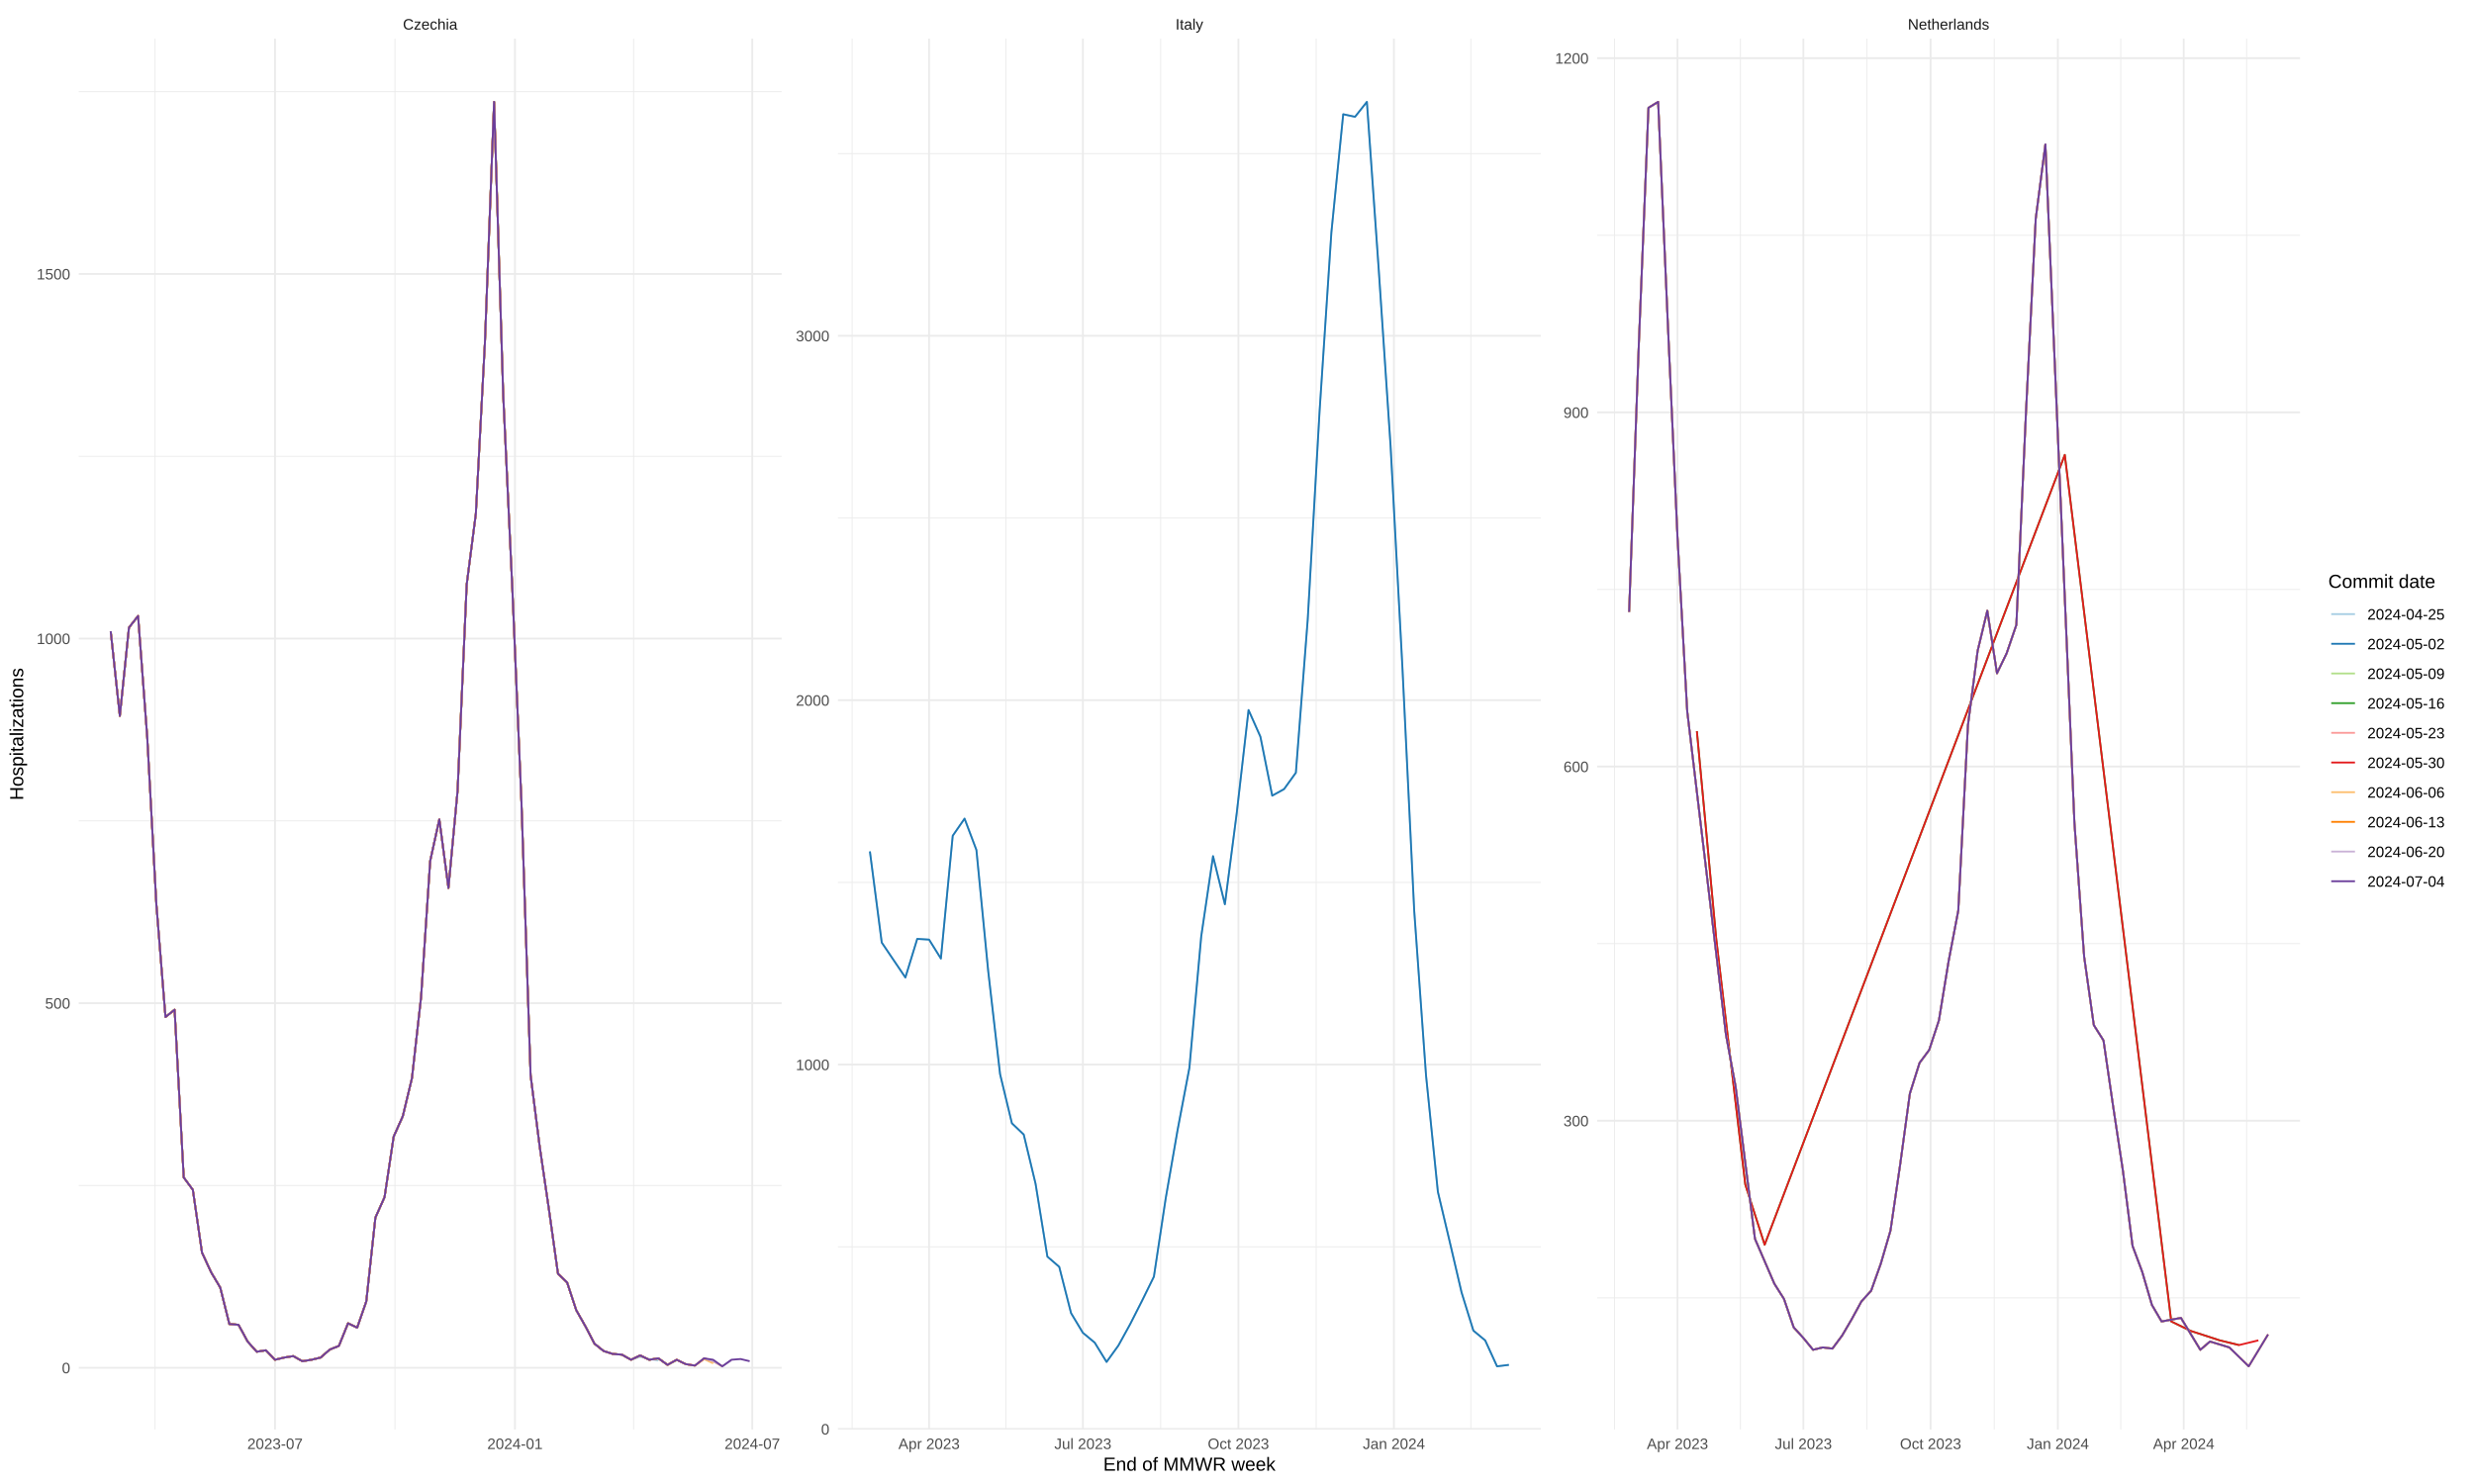
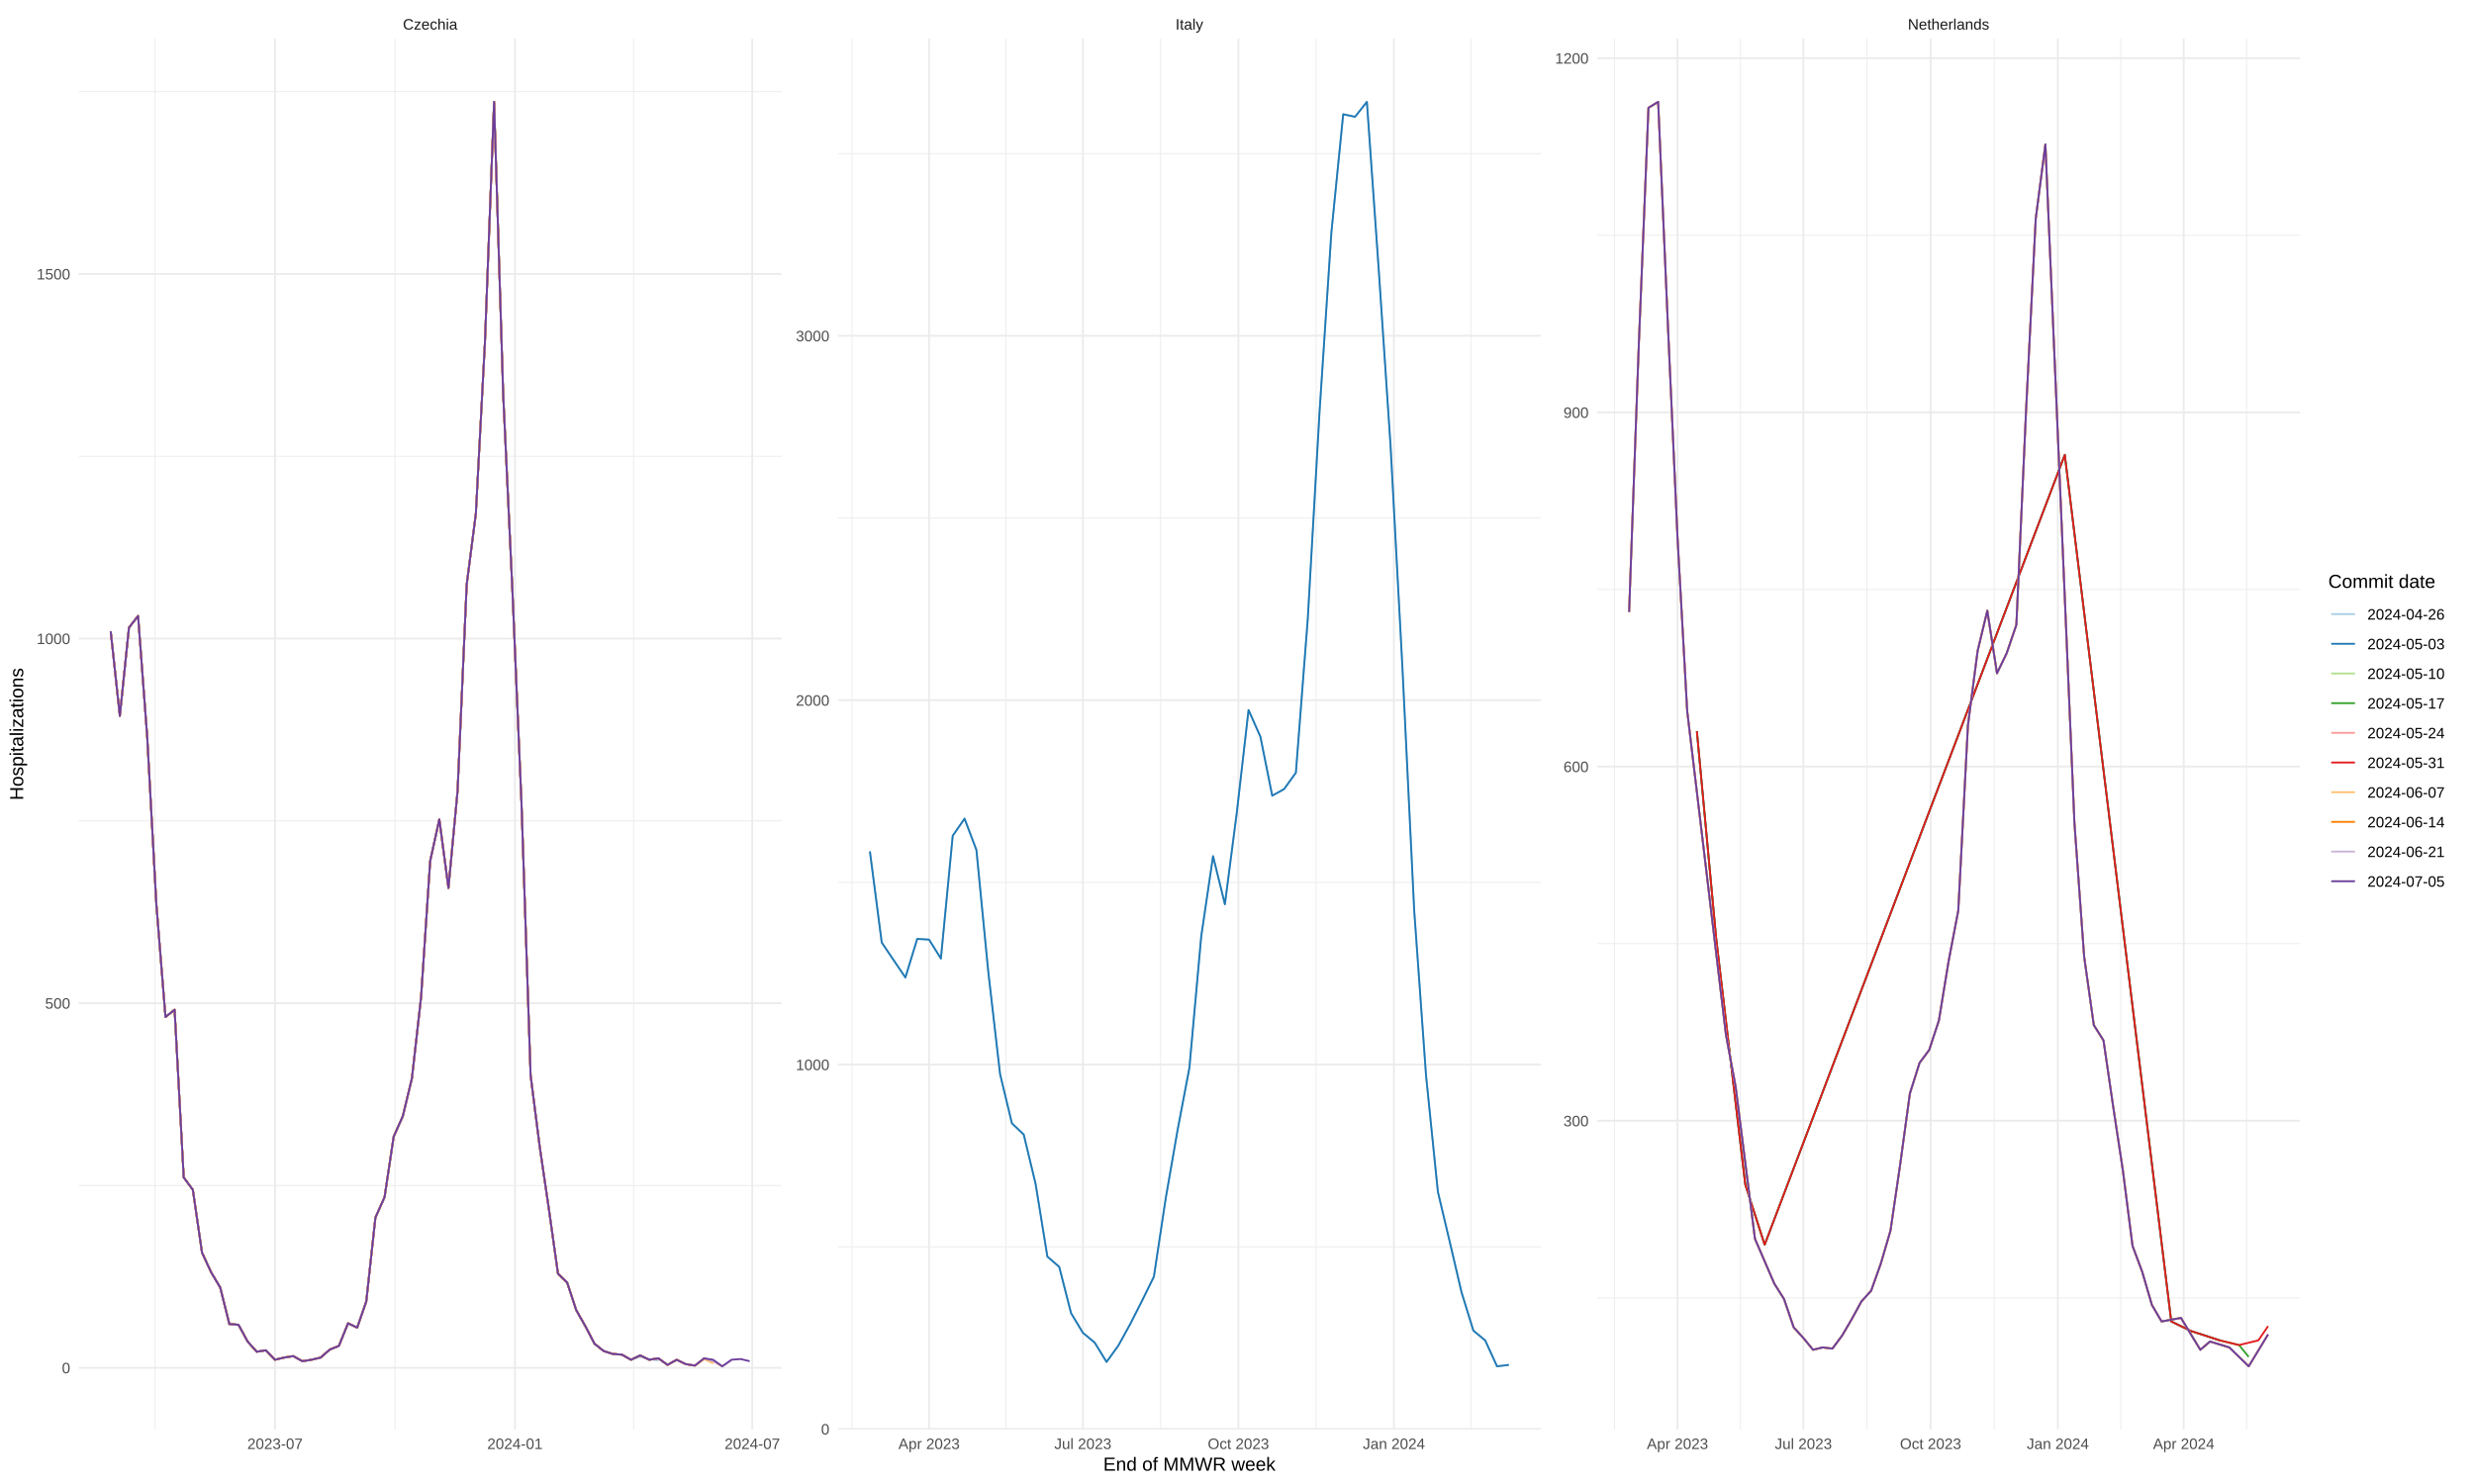
<svg xmlns="http://www.w3.org/2000/svg" class="svglite" width="1440.00pt" height="864.00pt" viewBox="0 0 1440.00 864.00">
  <defs>
    <style type="text/css">
    .svglite line, .svglite polyline, .svglite polygon, .svglite path, .svglite rect, .svglite circle {
      fill: none;
      stroke: #000000;
      stroke-linecap: round;
      stroke-linejoin: round;
      stroke-miterlimit: 10.00;
    }
    .svglite text {
      white-space: pre;
    }
  </style>
  </defs>
  <rect width="100%" height="100%" style="stroke: none; fill: none;" />
  <defs>
    <clipPath id="cpMC4wMHwxNDQwLjAwfDAuMDB8ODY0LjAw">
      <rect x="0.00" y="0.00" width="1440.00" height="864.00" />
    </clipPath>
  </defs>
  <g clip-path="url(#cpMC4wMHwxNDQwLjAwfDAuMDB8ODY0LjAw)">
</g>
  <defs>
    <clipPath id="cpNDUuODR8NDU0Ljk1fDIyLjQ5fDgzMi4yOQ==">
      <rect x="45.84" y="22.49" width="409.11" height="809.80" />
    </clipPath>
  </defs>
  <g clip-path="url(#cpNDUuODR8NDU0Ljk1fDIyLjQ5fDgzMi4yOQ==)">
    <polyline points="45.84,690.19 454.95,690.19 " style="stroke-width: 0.53; stroke: #EBEBEB; stroke-linecap: butt;" />
    <polyline points="45.84,477.92 454.95,477.92 " style="stroke-width: 0.53; stroke: #EBEBEB; stroke-linecap: butt;" />
    <polyline points="45.84,265.64 454.95,265.64 " style="stroke-width: 0.53; stroke: #EBEBEB; stroke-linecap: butt;" />
    <polyline points="45.84,53.36 454.95,53.36 " style="stroke-width: 0.53; stroke: #EBEBEB; stroke-linecap: butt;" />
    <polyline points="90.24,832.29 90.24,22.49 " style="stroke-width: 0.53; stroke: #EBEBEB; stroke-linecap: butt;" />
    <polyline points="229.90,832.29 229.90,22.49 " style="stroke-width: 0.53; stroke: #EBEBEB; stroke-linecap: butt;" />
    <polyline points="368.80,832.29 368.80,22.49 " style="stroke-width: 0.53; stroke: #EBEBEB; stroke-linecap: butt;" />
    <polyline points="45.84,796.33 454.95,796.33 " style="stroke-width: 1.07; stroke: #EBEBEB; stroke-linecap: butt;" />
    <polyline points="45.84,584.06 454.95,584.06 " style="stroke-width: 1.07; stroke: #EBEBEB; stroke-linecap: butt;" />
    <polyline points="45.84,371.78 454.95,371.78 " style="stroke-width: 1.07; stroke: #EBEBEB; stroke-linecap: butt;" />
    <polyline points="45.84,159.50 454.95,159.50 " style="stroke-width: 1.07; stroke: #EBEBEB; stroke-linecap: butt;" />
    <polyline points="160.07,832.29 160.07,22.49 " style="stroke-width: 1.07; stroke: #EBEBEB; stroke-linecap: butt;" />
    <polyline points="299.73,832.29 299.73,22.49 " style="stroke-width: 1.07; stroke: #EBEBEB; stroke-linecap: butt;" />
    <polyline points="437.87,832.29 437.87,22.49 " style="stroke-width: 1.07; stroke: #EBEBEB; stroke-linecap: butt;" />
    <polyline points="64.43,367.53 69.75,416.78 75.06,365.41 80.37,358.61 85.69,429.09 91.00,526.32 96.31,592.12 101.63,587.88 106.94,685.52 112.25,692.74 117.57,729.25 122.88,740.72 128.19,749.63 133.50,770.86 138.82,771.29 144.13,781.05 149.44,786.99 154.76,786.15 160.07,791.66 165.38,790.39 170.70,789.54 176.01,792.51 181.32,791.66 186.64,790.39 191.95,785.72 197.26,783.60 202.57,770.44 207.89,772.98 213.20,757.70 218.51,708.88 223.83,696.99 229.14,661.75 234.45,649.86 239.77,627.78 245.08,580.66 250.39,501.27 255.71,477.07 261.02,516.97 266.33,460.51 271.64,340.36 276.96,299.18 282.27,198.98 287.58,59.30 292.90,229.97 298.21,342.91 303.52,467.30 308.84,626.09 314.15,667.69 319.46,703.78 324.78,741.57 330.09,746.66 335.40,762.79 340.71,772.13 346.03,782.32 351.34,786.57 356.65,788.27 361.97,788.69 367.28,791.66 372.59,789.97 377.91,791.24 383.22,792.09 " style="stroke-width: 1.07; stroke: #A6CEE3; stroke-linecap: butt;" />
    <polyline points="64.43,367.53 69.75,416.78 75.06,365.41 80.37,358.61 85.69,429.09 91.00,526.32 96.31,592.12 101.63,587.88 106.94,685.52 112.25,692.74 117.57,729.25 122.88,740.72 128.19,749.63 133.50,770.86 138.82,771.29 144.13,781.05 149.44,786.99 154.76,786.15 160.07,791.66 165.38,790.39 170.70,789.54 176.01,792.51 181.32,791.66 186.64,790.39 191.95,785.72 197.26,783.60 202.57,770.44 207.89,772.98 213.20,757.70 218.51,708.88 223.83,696.99 229.14,661.75 234.45,649.86 239.77,627.78 245.08,580.66 250.39,501.27 255.71,477.07 261.02,516.97 266.33,460.51 271.64,340.36 276.96,299.18 282.27,198.98 287.58,59.30 292.90,229.97 298.21,342.91 303.52,467.30 308.84,626.09 314.15,667.69 319.46,703.78 324.78,741.57 330.09,746.66 335.40,762.79 340.71,772.13 346.03,782.32 351.34,786.57 356.65,788.27 361.97,788.69 367.28,791.66 372.59,789.12 377.91,791.66 383.22,790.82 388.53,794.64 " style="stroke-width: 1.07; stroke: #1F78B4; stroke-linecap: butt;" />
    <polyline points="64.43,367.53 69.75,416.78 75.06,365.41 80.37,358.61 85.69,429.09 91.00,526.32 96.31,592.12 101.63,587.88 106.94,685.52 112.25,692.74 117.57,729.25 122.88,740.72 128.19,749.63 133.50,770.86 138.82,771.29 144.13,781.05 149.44,786.99 154.76,786.15 160.07,791.66 165.38,790.39 170.70,789.54 176.01,792.51 181.32,791.66 186.64,790.39 191.95,785.72 197.26,783.60 202.57,770.44 207.89,772.98 213.20,757.70 218.51,708.88 223.83,696.99 229.14,661.75 234.45,649.86 239.77,627.78 245.08,580.66 250.39,501.27 255.71,477.07 261.02,516.97 266.33,460.51 271.64,340.36 276.96,299.18 282.27,198.98 287.58,59.30 292.90,229.97 298.21,342.91 303.52,467.30 308.84,626.09 314.15,667.69 319.46,703.78 324.78,741.57 330.09,746.66 335.40,762.79 340.71,772.13 346.03,782.32 351.34,786.57 356.65,788.27 361.97,788.69 367.28,791.66 372.59,789.12 377.91,791.66 383.22,790.82 388.53,794.64 393.85,792.09 " style="stroke-width: 1.07; stroke: #B2DF8A; stroke-linecap: butt;" />
    <polyline points="64.43,367.53 69.75,416.78 75.06,365.41 80.37,358.61 85.69,429.09 91.00,526.32 96.31,592.12 101.63,587.88 106.94,685.52 112.25,692.74 117.57,729.25 122.88,740.72 128.19,749.63 133.50,770.86 138.82,771.29 144.13,781.05 149.44,786.99 154.76,786.15 160.07,791.66 165.38,790.39 170.70,789.54 176.01,792.51 181.32,791.66 186.64,790.39 191.95,785.72 197.26,783.60 202.57,770.44 207.89,772.98 213.20,757.70 218.51,708.88 223.83,696.99 229.14,661.75 234.45,649.86 239.77,627.78 245.08,580.66 250.39,501.27 255.71,477.07 261.02,516.97 266.33,460.51 271.64,340.36 276.96,299.18 282.27,198.98 287.58,59.30 292.90,229.97 298.21,342.91 303.52,467.30 308.84,626.09 314.15,667.69 319.46,703.78 324.78,741.57 330.09,746.66 335.40,762.79 340.71,772.13 346.03,782.32 351.34,786.57 356.65,788.27 361.97,788.69 367.28,791.66 372.59,789.12 377.91,791.66 383.22,790.82 388.53,794.64 393.85,791.66 399.16,794.21 " style="stroke-width: 1.07; stroke: #33A02C; stroke-linecap: butt;" />
    <polyline points="64.43,367.53 69.75,416.78 75.06,365.41 80.37,358.61 85.69,429.09 91.00,526.32 96.31,592.12 101.63,587.88 106.94,685.52 112.25,692.74 117.57,729.25 122.88,740.72 128.19,749.63 133.50,770.86 138.82,771.29 144.13,781.05 149.44,786.99 154.76,786.15 160.07,791.66 165.38,790.39 170.70,789.54 176.01,792.51 181.32,791.66 186.64,790.39 191.95,785.72 197.26,783.60 202.57,770.44 207.89,772.98 213.20,757.70 218.51,708.88 223.83,696.99 229.14,661.75 234.45,649.86 239.77,627.78 245.08,580.66 250.39,501.27 255.71,477.07 261.02,516.97 266.33,460.51 271.64,340.36 276.96,299.18 282.27,198.98 287.58,59.30 292.90,229.97 298.21,342.91 303.52,467.30 308.84,626.09 314.15,667.69 319.46,703.78 324.78,741.57 330.09,746.66 335.40,762.79 340.71,772.13 346.03,782.32 351.34,786.57 356.65,788.27 361.97,788.69 367.28,791.66 372.59,789.12 377.91,791.66 383.22,790.82 388.53,794.64 393.85,791.66 399.16,794.21 404.47,795.06 " style="stroke-width: 1.07; stroke: #FB9A99; stroke-linecap: butt;" />
    <polyline points="64.43,367.53 69.75,416.78 75.06,365.41 80.37,358.61 85.69,429.09 91.00,526.32 96.31,592.12 101.63,587.88 106.94,685.52 112.25,692.74 117.57,729.25 122.88,740.72 128.19,749.63 133.50,770.86 138.82,771.29 144.13,781.05 149.44,786.99 154.76,786.15 160.07,791.66 165.38,790.39 170.70,789.54 176.01,792.51 181.32,791.66 186.64,790.39 191.95,785.72 197.26,783.60 202.57,770.44 207.89,772.98 213.20,757.70 218.51,708.88 223.83,696.99 229.14,661.75 234.45,649.86 239.77,627.78 245.08,580.66 250.39,501.27 255.71,477.07 261.02,516.97 266.33,460.51 271.64,340.36 276.96,299.18 282.27,198.98 287.58,59.30 292.90,229.97 298.21,342.91 303.52,467.30 308.84,626.09 314.15,667.69 319.46,703.78 324.78,741.57 330.09,746.66 335.40,762.79 340.71,772.13 346.03,782.32 351.34,786.57 356.65,788.27 361.97,788.69 367.28,791.66 372.59,789.12 377.91,791.66 383.22,790.82 388.53,794.64 393.85,791.66 399.16,794.21 404.47,795.06 409.78,791.24 " style="stroke-width: 1.07; stroke: #E31A1C; stroke-linecap: butt;" />
    <polyline points="64.43,367.53 69.75,416.78 75.06,365.41 80.37,358.61 85.69,429.09 91.00,526.32 96.31,592.12 101.63,587.88 106.94,685.52 112.25,692.74 117.57,729.25 122.88,740.72 128.19,749.63 133.50,770.86 138.82,771.29 144.13,781.05 149.44,786.99 154.76,786.15 160.07,791.66 165.38,790.39 170.70,789.54 176.01,792.51 181.32,791.66 186.64,790.39 191.95,785.72 197.26,783.60 202.57,770.44 207.89,772.98 213.20,757.70 218.51,708.88 223.83,696.99 229.14,661.75 234.45,649.86 239.77,627.78 245.08,580.66 250.39,501.27 255.71,477.07 261.02,516.97 266.33,460.51 271.64,340.36 276.96,299.18 282.27,198.98 287.58,59.30 292.90,229.97 298.21,342.91 303.52,467.30 308.84,626.09 314.15,667.69 319.46,703.78 324.78,741.57 330.09,746.66 335.40,762.79 340.71,772.13 346.03,782.32 351.34,786.57 356.65,788.27 361.97,788.69 367.28,791.66 372.59,789.12 377.91,791.66 383.22,790.82 388.53,794.64 393.85,791.66 399.16,794.21 404.47,795.06 409.78,791.24 415.10,793.79 " style="stroke-width: 1.07; stroke: #FDBF6F; stroke-linecap: butt;" />
    <polyline points="64.43,367.53 69.75,416.78 75.06,365.41 80.37,358.61 85.69,429.09 91.00,526.32 96.31,592.12 101.63,587.88 106.94,685.52 112.25,692.74 117.57,729.25 122.88,740.72 128.19,749.63 133.50,770.86 138.82,771.29 144.13,781.05 149.44,786.99 154.76,786.15 160.07,791.66 165.38,790.39 170.70,789.54 176.01,792.51 181.32,791.66 186.64,790.39 191.95,785.72 197.26,783.60 202.57,770.44 207.89,772.98 213.20,757.70 218.51,708.88 223.83,696.99 229.14,661.75 234.45,649.86 239.77,627.78 245.08,580.66 250.39,501.27 255.71,477.07 261.02,516.97 266.33,460.51 271.64,340.36 276.96,299.18 282.27,198.98 287.58,59.30 292.90,229.97 298.21,342.91 303.52,467.30 308.84,626.09 314.15,667.69 319.46,703.78 324.78,741.57 330.09,746.66 335.40,762.79 340.71,772.13 346.03,782.32 351.34,786.57 356.65,788.27 361.97,788.69 367.28,791.66 372.59,789.12 377.91,791.66 383.22,790.82 388.53,794.64 393.85,791.66 399.16,794.21 404.47,795.06 409.78,790.82 415.10,792.51 420.41,795.49 " style="stroke-width: 1.07; stroke: #FF7F00; stroke-linecap: butt;" />
    <polyline points="64.43,367.53 69.75,416.78 75.06,365.41 80.37,358.61 85.69,429.09 91.00,526.32 96.31,592.12 101.63,587.88 106.94,685.52 112.25,692.74 117.57,729.25 122.88,740.72 128.19,749.63 133.50,770.86 138.82,771.29 144.13,781.05 149.44,786.99 154.76,786.15 160.07,791.66 165.38,790.39 170.70,789.54 176.01,792.51 181.32,791.66 186.64,790.39 191.95,785.72 197.26,783.60 202.57,770.44 207.89,772.98 213.20,757.70 218.51,708.88 223.83,696.99 229.14,661.75 234.45,649.86 239.77,627.78 245.08,580.66 250.39,501.27 255.71,477.07 261.02,516.97 266.33,460.51 271.64,340.36 276.96,299.18 282.27,198.98 287.58,59.30 292.90,229.97 298.21,342.91 303.52,467.30 308.84,626.09 314.15,667.69 319.46,703.78 324.78,741.57 330.09,746.66 335.40,762.79 340.71,772.13 346.03,782.32 351.34,786.57 356.65,788.27 361.97,788.69 367.28,791.66 372.59,789.12 377.91,791.66 383.22,790.82 388.53,794.64 393.85,791.66 399.16,794.21 404.47,795.06 409.78,790.82 415.10,792.51 420.41,795.49 425.72,792.09 " style="stroke-width: 1.07; stroke: #CAB2D6; stroke-linecap: butt;" />
    <polyline points="64.43,367.53 69.75,416.78 75.06,365.41 80.37,358.61 85.69,429.09 91.00,526.32 96.31,592.12 101.63,587.88 106.94,685.52 112.25,692.74 117.57,729.25 122.88,740.72 128.19,749.63 133.50,770.86 138.82,771.29 144.13,781.05 149.44,786.99 154.76,786.15 160.07,791.66 165.38,790.39 170.70,789.54 176.01,792.51 181.32,791.66 186.64,790.39 191.95,785.72 197.26,783.60 202.57,770.44 207.89,772.98 213.20,757.70 218.51,708.88 223.83,696.99 229.14,661.75 234.45,649.86 239.77,627.78 245.08,580.66 250.39,501.27 255.71,477.07 261.02,516.97 266.33,460.51 271.64,340.36 276.96,299.18 282.27,198.98 287.58,59.30 292.90,229.97 298.21,342.91 303.52,467.30 308.84,626.09 314.15,667.69 319.46,703.78 324.78,741.57 330.09,746.66 335.40,762.79 340.71,772.13 346.03,782.32 351.34,786.57 356.65,788.27 361.97,788.69 367.28,791.66 372.59,789.12 377.91,791.66 383.22,790.82 388.53,794.64 393.85,791.66 399.16,794.21 404.47,795.06 409.78,790.82 415.10,791.66 420.41,795.49 425.72,791.66 431.04,791.24 436.35,792.51 " style="stroke-width: 1.07; stroke: #6A3D9A; stroke-linecap: butt;" />
  </g>
  <g clip-path="url(#cpMC4wMHwxNDQwLjAwfDAuMDB8ODY0LjAw)">
</g>
  <defs>
    <clipPath id="cpNDg3LjczfDg5Ni44NHwyMi40OXw4MzIuMjk=">
      <rect x="487.73" y="22.49" width="409.11" height="809.80" />
    </clipPath>
  </defs>
  <g clip-path="url(#cpNDg3LjczfDg5Ni44NHwyMi40OXw4MzIuMjk=)">
    <polyline points="487.73,725.90 896.84,725.90 " style="stroke-width: 0.53; stroke: #EBEBEB; stroke-linecap: butt;" />
    <polyline points="487.73,513.74 896.84,513.74 " style="stroke-width: 0.53; stroke: #EBEBEB; stroke-linecap: butt;" />
    <polyline points="487.73,301.58 896.84,301.58 " style="stroke-width: 0.53; stroke: #EBEBEB; stroke-linecap: butt;" />
    <polyline points="487.73,89.43 896.84,89.43 " style="stroke-width: 0.53; stroke: #EBEBEB; stroke-linecap: butt;" />
    <polyline points="496.00,832.29 496.00,22.49 " style="stroke-width: 0.53; stroke: #EBEBEB; stroke-linecap: butt;" />
    <polyline points="585.53,832.29 585.53,22.49 " style="stroke-width: 0.53; stroke: #EBEBEB; stroke-linecap: butt;" />
    <polyline points="675.56,832.29 675.56,22.49 " style="stroke-width: 0.53; stroke: #EBEBEB; stroke-linecap: butt;" />
    <polyline points="766.08,832.29 766.08,22.49 " style="stroke-width: 0.53; stroke: #EBEBEB; stroke-linecap: butt;" />
    <polyline points="856.11,832.29 856.11,22.49 " style="stroke-width: 0.53; stroke: #EBEBEB; stroke-linecap: butt;" />
    <polyline points="487.73,831.98 896.84,831.98 " style="stroke-width: 1.07; stroke: #EBEBEB; stroke-linecap: butt;" />
    <polyline points="487.73,619.82 896.84,619.82 " style="stroke-width: 1.07; stroke: #EBEBEB; stroke-linecap: butt;" />
    <polyline points="487.73,407.66 896.84,407.66 " style="stroke-width: 1.07; stroke: #EBEBEB; stroke-linecap: butt;" />
    <polyline points="487.73,195.50 896.84,195.50 " style="stroke-width: 1.07; stroke: #EBEBEB; stroke-linecap: butt;" />
    <polyline points="540.77,832.29 540.77,22.49 " style="stroke-width: 1.07; stroke: #EBEBEB; stroke-linecap: butt;" />
    <polyline points="630.30,832.29 630.30,22.49 " style="stroke-width: 1.07; stroke: #EBEBEB; stroke-linecap: butt;" />
    <polyline points="720.82,832.29 720.82,22.49 " style="stroke-width: 1.07; stroke: #EBEBEB; stroke-linecap: butt;" />
    <polyline points="811.34,832.29 811.34,22.49 " style="stroke-width: 1.07; stroke: #EBEBEB; stroke-linecap: butt;" />
    <polyline points="506.33,495.71 513.22,548.75 520.10,558.93 526.99,569.11 533.88,546.63 540.77,547.05 547.65,558.08 554.54,486.58 561.43,476.61 568.32,494.86 575.20,565.51 582.09,625.34 588.98,653.98 595.87,660.55 602.75,689.19 609.64,731.63 616.53,737.57 623.41,764.51 630.30,775.97 637.19,781.70 644.08,792.94 650.96,783.39 657.85,770.88 664.74,757.30 671.63,743.29 678.51,697.68 685.40,658.01 692.29,621.73 699.18,545.14 706.06,498.47 712.95,526.47 719.84,473.43 726.72,413.39 733.61,428.88 740.50,463.25 747.39,459.43 754.27,449.88 761.16,360.78 768.05,239.63 774.94,135.25 781.82,66.51 788.71,68.00 795.60,59.30 802.49,156.89 809.37,259.36 816.26,388.14 823.15,530.29 830.03,626.18 836.92,693.86 843.81,722.93 850.70,752.42 857.58,774.69 864.47,780.42 871.36,795.49 878.25,794.64 " style="stroke-width: 1.07; stroke: #A6CEE3; stroke-linecap: butt;" />
    <polyline points="506.33,495.71 513.22,548.75 520.10,558.93 526.99,569.11 533.88,546.63 540.77,547.05 547.65,558.08 554.54,486.58 561.43,476.61 568.32,494.86 575.20,565.51 582.09,625.34 588.98,653.98 595.87,660.55 602.75,689.19 609.64,731.63 616.53,737.57 623.41,764.51 630.30,775.97 637.19,781.70 644.08,792.94 650.96,783.39 657.85,770.88 664.74,757.30 671.63,743.29 678.51,697.68 685.40,658.01 692.29,621.73 699.18,545.14 706.06,498.47 712.95,526.47 719.84,473.43 726.72,413.39 733.61,428.88 740.50,463.25 747.39,459.43 754.27,449.88 761.16,360.78 768.05,239.63 774.94,135.25 781.82,66.51 788.71,68.00 795.60,59.30 802.49,156.89 809.37,259.36 816.26,388.14 823.15,530.29 830.03,626.18 836.92,693.86 843.81,722.93 850.70,752.42 857.58,774.69 864.47,780.42 871.36,795.49 878.25,794.64 " style="stroke-width: 1.07; stroke: #1F78B4; stroke-linecap: butt;" />
  </g>
  <g clip-path="url(#cpMC4wMHwxNDQwLjAwfDAuMDB8ODY0LjAw)">
</g>
  <defs>
    <clipPath id="cpOTI5LjYzfDEzMzguNzR8MjIuNDl8ODMyLjI5">
      <rect x="929.63" y="22.49" width="409.11" height="809.80" />
    </clipPath>
  </defs>
  <g clip-path="url(#cpOTI5LjYzfDEzMzguNzR8MjIuNDl8ODMyLjI5)">
    <polyline points="929.63,755.62 1338.74,755.62 " style="stroke-width: 0.53; stroke: #EBEBEB; stroke-linecap: butt;" />
    <polyline points="929.63,549.40 1338.74,549.40 " style="stroke-width: 0.53; stroke: #EBEBEB; stroke-linecap: butt;" />
    <polyline points="929.63,343.19 1338.74,343.19 " style="stroke-width: 0.53; stroke: #EBEBEB; stroke-linecap: butt;" />
    <polyline points="929.63,136.97 1338.74,136.97 " style="stroke-width: 0.53; stroke: #EBEBEB; stroke-linecap: butt;" />
    <polyline points="939.77,832.29 939.77,22.49 " style="stroke-width: 0.53; stroke: #EBEBEB; stroke-linecap: butt;" />
    <polyline points="1013.03,832.29 1013.03,22.49 " style="stroke-width: 0.53; stroke: #EBEBEB; stroke-linecap: butt;" />
    <polyline points="1086.69,832.29 1086.69,22.49 " style="stroke-width: 0.53; stroke: #EBEBEB; stroke-linecap: butt;" />
    <polyline points="1160.75,832.29 1160.75,22.49 " style="stroke-width: 0.53; stroke: #EBEBEB; stroke-linecap: butt;" />
    <polyline points="1234.41,832.29 1234.41,22.49 " style="stroke-width: 0.53; stroke: #EBEBEB; stroke-linecap: butt;" />
    <polyline points="1307.66,832.29 1307.66,22.49 " style="stroke-width: 0.53; stroke: #EBEBEB; stroke-linecap: butt;" />
    <polyline points="929.63,652.51 1338.74,652.51 " style="stroke-width: 1.07; stroke: #EBEBEB; stroke-linecap: butt;" />
    <polyline points="929.63,446.30 1338.74,446.30 " style="stroke-width: 1.07; stroke: #EBEBEB; stroke-linecap: butt;" />
    <polyline points="929.63,240.08 1338.74,240.08 " style="stroke-width: 1.07; stroke: #EBEBEB; stroke-linecap: butt;" />
    <polyline points="929.63,33.87 1338.74,33.87 " style="stroke-width: 1.07; stroke: #EBEBEB; stroke-linecap: butt;" />
    <polyline points="976.40,832.29 976.40,22.49 " style="stroke-width: 1.07; stroke: #EBEBEB; stroke-linecap: butt;" />
    <polyline points="1049.66,832.29 1049.66,22.49 " style="stroke-width: 1.07; stroke: #EBEBEB; stroke-linecap: butt;" />
    <polyline points="1123.72,832.29 1123.72,22.49 " style="stroke-width: 1.07; stroke: #EBEBEB; stroke-linecap: butt;" />
    <polyline points="1197.78,832.29 1197.78,22.49 " style="stroke-width: 1.07; stroke: #EBEBEB; stroke-linecap: butt;" />
    <polyline points="1271.04,832.29 1271.04,22.49 " style="stroke-width: 1.07; stroke: #EBEBEB; stroke-linecap: butt;" />
    <polyline points="948.23,356.25 953.86,200.90 959.50,62.74 965.13,59.30 970.77,188.53 976.40,312.94 982.04,413.99 993.31,508.16 1004.58,602.33 1010.21,632.58 1021.48,721.25 1032.75,747.37 1038.39,756.30 1044.02,772.80 1049.66,778.99 1055.29,785.86 1060.93,784.49 1066.56,785.17 1072.20,777.61 1077.83,767.99 1083.47,757.68 1089.10,751.49 1094.74,735.68 1100.37,716.44 1106.01,677.94 1111.64,636.70 1117.28,618.83 1122.91,611.27 1128.55,594.08 1134.18,559.71 1139.82,530.16 1145.45,422.24 1151.09,378.93 1156.72,355.56 1162.36,391.99 1167.99,380.31 1173.63,363.81 1179.26,239.39 1184.90,127.35 1190.53,84.05 1207.44,479.29 1213.08,556.96 1218.71,596.83 1224.35,605.77 1229.98,644.26 1235.62,681.38 1241.25,725.37 1246.89,740.50 1252.52,759.74 1258.16,769.37 1269.43,767.30 1280.70,785.86 1286.33,781.05 " style="stroke-width: 1.07; stroke: #A6CEE3; stroke-linecap: butt;" />
-     <polyline points="948.23,356.25 953.86,200.90 959.50,62.74 965.13,59.30 970.77,188.53 976.40,312.94 982.04,413.99 993.31,508.16 1004.58,602.33 1010.21,632.58 1021.48,721.25 1032.75,747.37 1038.39,756.30 1044.02,772.80 1049.66,778.99 1055.29,785.86 1060.93,784.49 1066.56,785.17 1072.20,777.61 1077.83,767.99 1083.47,757.68 1089.10,751.49 1094.74,735.68 1100.37,716.44 1106.01,677.94 1111.64,636.70 1117.28,618.83 1122.91,611.27 1128.55,594.08 1134.18,559.71 1139.82,530.16 1145.45,422.24 1151.09,378.93 1156.72,355.56 1162.36,391.99 1167.99,380.31 1173.63,363.81 1179.26,239.39 1184.90,127.35 1190.53,84.05 1207.44,479.29 1213.08,556.96 1218.71,596.83 1224.35,605.77 1229.98,644.26 1235.62,681.38 1241.25,725.37 1246.89,740.50 1252.52,759.74 1258.16,769.37 1269.43,767.30 1280.70,785.86 1286.33,781.05 " style="stroke-width: 1.07; stroke: #1F78B4; stroke-linecap: butt;" />
+     <polyline points="987.67,425.67 998.94,546.65 1015.85,689.63 1027.12,724.69 1201.81,264.83 1263.79,769.37 1275.06,774.86 1291.97,780.36 " style="stroke-width: 1.07; stroke: #1F78B4; stroke-linecap: butt;" />
    <polyline points="948.23,356.25 953.86,200.90 959.50,62.74 965.13,59.30 970.77,188.53 976.40,312.94 982.04,413.99 993.31,508.16 1004.58,602.33 1010.21,632.58 1021.48,721.25 1032.75,747.37 1038.39,756.30 1044.02,772.80 1049.66,778.99 1055.29,785.86 1060.93,784.49 1066.56,785.17 1072.20,777.61 1077.83,767.99 1083.47,757.68 1089.10,751.49 1094.74,735.68 1100.37,716.44 1106.01,677.94 1111.64,636.70 1117.28,618.83 1122.91,611.27 1128.55,594.08 1134.18,559.71 1139.82,530.16 1145.45,422.24 1151.09,378.93 1156.72,355.56 1162.36,391.99 1167.99,380.31 1173.63,363.81 1179.26,239.39 1184.90,127.35 1190.53,84.05 1207.44,479.29 1213.08,556.96 1218.71,596.83 1224.35,605.77 1229.98,644.26 1235.62,681.38 1241.25,725.37 1246.89,740.50 1252.52,759.74 1258.16,769.37 1269.43,767.30 1280.70,785.86 1286.33,781.05 1297.60,784.49 " style="stroke-width: 1.07; stroke: #B2DF8A; stroke-linecap: butt;" />
-     <polyline points="987.67,425.67 998.94,546.65 1015.85,689.63 1027.12,724.69 1201.81,264.83 1263.79,769.37 1275.06,774.86 1291.97,780.36 1303.24,783.11 " style="stroke-width: 1.07; stroke: #33A02C; stroke-linecap: butt;" />
+     <polyline points="987.67,425.67 998.94,546.65 1015.85,689.63 1027.12,724.69 1201.81,264.83 1263.79,769.37 1275.06,774.86 1291.97,780.36 1303.24,783.11 1308.87,789.99 " style="stroke-width: 1.07; stroke: #33A02C; stroke-linecap: butt;" />
    <polyline points="948.23,356.25 953.86,200.90 959.50,62.74 965.13,59.30 970.77,188.53 976.40,312.94 982.04,413.99 993.31,508.16 1004.58,602.33 1010.21,632.58 1021.48,721.25 1032.75,747.37 1038.39,756.30 1044.02,772.80 1049.66,778.99 1055.29,785.86 1060.93,784.49 1066.56,785.17 1072.20,777.61 1077.83,767.99 1083.47,757.68 1089.10,751.49 1094.74,735.68 1100.37,716.44 1106.01,677.94 1111.64,636.70 1117.28,618.83 1122.91,611.27 1128.55,594.08 1134.18,559.71 1139.82,530.16 1145.45,422.24 1151.09,378.93 1156.72,355.56 1162.36,391.99 1167.99,380.31 1173.63,363.81 1179.26,239.39 1184.90,127.35 1190.53,84.05 1207.44,479.29 1213.08,556.96 1218.71,596.83 1224.35,605.77 1229.98,644.26 1235.62,681.38 1241.25,725.37 1246.89,740.50 1252.52,759.74 1258.16,769.37 1269.43,767.30 1280.70,785.86 1286.33,781.05 1297.60,784.49 1308.87,795.49 " style="stroke-width: 1.07; stroke: #FB9A99; stroke-linecap: butt;" />
-     <polyline points="987.67,425.67 998.94,546.65 1015.85,689.63 1027.12,724.69 1201.81,264.83 1263.79,769.37 1275.06,774.86 1291.97,780.36 1303.24,783.11 1314.51,780.36 " style="stroke-width: 1.07; stroke: #E31A1C; stroke-linecap: butt;" />
+     <polyline points="987.67,425.67 998.94,546.65 1015.85,689.63 1027.12,724.69 1201.81,264.83 1263.79,769.37 1275.06,774.86 1291.97,780.36 1303.24,783.11 1314.51,780.36 1320.14,772.11 " style="stroke-width: 1.07; stroke: #E31A1C; stroke-linecap: butt;" />
    <polyline points="948.23,356.25 953.86,200.90 959.50,62.74 965.13,59.30 970.77,188.53 976.40,312.94 982.04,413.99 993.31,508.16 1004.58,602.33 1010.21,632.58 1021.48,721.25 1032.75,747.37 1038.39,756.30 1044.02,772.80 1049.66,778.99 1055.29,785.86 1060.93,784.49 1066.56,785.17 1072.20,777.61 1077.83,767.99 1083.47,757.68 1089.10,751.49 1094.74,735.68 1100.37,716.44 1106.01,677.94 1111.64,636.70 1117.28,618.83 1122.91,611.27 1128.55,594.08 1134.18,559.71 1139.82,530.16 1145.45,422.24 1151.09,378.93 1156.72,355.56 1162.36,391.99 1167.99,380.31 1173.63,363.81 1179.26,239.39 1184.90,127.35 1190.53,84.05 1207.44,479.29 1213.08,556.96 1218.71,596.83 1224.35,605.77 1229.98,644.26 1235.62,681.38 1241.25,725.37 1246.89,740.50 1252.52,759.74 1258.16,769.37 1269.43,767.30 1280.70,785.86 1286.33,781.05 1297.60,784.49 1308.87,795.49 1320.14,776.93 " style="stroke-width: 1.07; stroke: #FDBF6F; stroke-linecap: butt;" />
    <polyline points="948.23,356.25 953.86,200.90 959.50,62.74 965.13,59.30 970.77,188.53 976.40,312.94 982.04,413.99 993.31,508.16 1004.58,602.33 1010.21,632.58 1021.48,721.25 1032.75,747.37 1038.39,756.30 1044.02,772.80 1049.66,778.99 1055.29,785.86 1060.93,784.49 1066.56,785.17 1072.20,777.61 1077.83,767.99 1083.47,757.68 1089.10,751.49 1094.74,735.68 1100.37,716.44 1106.01,677.94 1111.64,636.70 1117.28,618.83 1122.91,611.27 1128.55,594.08 1134.18,559.71 1139.82,530.16 1145.45,422.24 1151.09,378.93 1156.72,355.56 1162.36,391.99 1167.99,380.31 1173.63,363.81 1179.26,239.39 1184.90,127.35 1190.53,84.05 1207.44,479.29 1213.08,556.96 1218.71,596.83 1224.35,605.77 1229.98,644.26 1235.62,681.38 1241.25,725.37 1246.89,740.50 1252.52,759.74 1258.16,769.37 1269.43,767.30 1280.70,785.86 1286.33,781.05 1297.60,784.49 1308.87,795.49 1320.14,776.93 " style="stroke-width: 1.07; stroke: #FF7F00; stroke-linecap: butt;" />
    <polyline points="948.23,356.25 953.86,200.90 959.50,62.74 965.13,59.30 970.77,188.53 976.40,312.94 982.04,413.99 993.31,508.16 1004.58,602.33 1010.21,632.58 1021.48,721.25 1032.75,747.37 1038.39,756.30 1044.02,772.80 1049.66,778.99 1055.29,785.86 1060.93,784.49 1066.56,785.17 1072.20,777.61 1077.83,767.99 1083.47,757.68 1089.10,751.49 1094.74,735.68 1100.37,716.44 1106.01,677.94 1111.64,636.70 1117.28,618.83 1122.91,611.27 1128.55,594.08 1134.18,559.71 1139.82,530.16 1145.45,422.24 1151.09,378.93 1156.72,355.56 1162.36,391.99 1167.99,380.31 1173.63,363.81 1179.26,239.39 1184.90,127.35 1190.53,84.05 1207.44,479.29 1213.08,556.96 1218.71,596.83 1224.35,605.77 1229.98,644.26 1235.62,681.38 1241.25,725.37 1246.89,740.50 1252.52,759.74 1258.16,769.37 1269.43,767.30 1280.70,785.86 1286.33,781.05 1297.60,784.49 1308.87,795.49 1320.14,776.93 " style="stroke-width: 1.07; stroke: #CAB2D6; stroke-linecap: butt;" />
    <polyline points="948.23,356.25 953.86,200.90 959.50,62.74 965.13,59.30 970.77,188.53 976.40,312.94 982.04,413.99 993.31,508.16 1004.58,602.33 1010.21,632.58 1021.48,721.25 1032.75,747.37 1038.39,756.30 1044.02,772.80 1049.66,778.99 1055.29,785.86 1060.93,784.49 1066.56,785.17 1072.20,777.61 1077.83,767.99 1083.47,757.68 1089.10,751.49 1094.74,735.68 1100.37,716.44 1106.01,677.94 1111.64,636.70 1117.28,618.83 1122.91,611.27 1128.55,594.08 1134.18,559.71 1139.82,530.16 1145.45,422.24 1151.09,378.93 1156.72,355.56 1162.36,391.99 1167.99,380.31 1173.63,363.81 1179.26,239.39 1184.90,127.35 1190.53,84.05 1207.44,479.29 1213.08,556.96 1218.71,596.83 1224.35,605.77 1229.98,644.26 1235.62,681.38 1241.25,725.37 1246.89,740.50 1252.52,759.74 1258.16,769.37 1269.43,767.30 1280.70,785.86 1286.33,781.05 1297.60,784.49 1308.87,795.49 1320.14,776.93 " style="stroke-width: 1.07; stroke: #6A3D9A; stroke-linecap: butt;" />
  </g>
  <g clip-path="url(#cpMC4wMHwxNDQwLjAwfDAuMDB8ODY0LjAw)">
</g>
  <defs>
    <clipPath id="cpNDUuODR8NDU0Ljk1fDUuNDh8MjIuNDk=">
      <rect x="45.84" y="5.48" width="409.11" height="17.01" />
    </clipPath>
  </defs>
  <g clip-path="url(#cpNDUuODR8NDU0Ljk1fDUuNDh8MjIuNDk=)">
    <text x="250.39" y="17.19" text-anchor="middle" style="font-size: 8.80px;fill: #1A1A1A; font-family: &quot;Liberation Sans&quot;;" textLength="34.42px" lengthAdjust="spacingAndGlyphs">Czechia</text>
  </g>
  <g clip-path="url(#cpMC4wMHwxNDQwLjAwfDAuMDB8ODY0LjAw)">
</g>
  <defs>
    <clipPath id="cpNDg3LjczfDg5Ni44NHw1LjQ4fDIyLjQ5">
      <rect x="487.73" y="5.48" width="409.11" height="17.01" />
    </clipPath>
  </defs>
  <g clip-path="url(#cpNDg3LjczfDg5Ni44NHw1LjQ4fDIyLjQ5)">
    <text x="692.29" y="17.19" text-anchor="middle" style="font-size: 8.80px;fill: #1A1A1A; font-family: &quot;Liberation Sans&quot;;" textLength="19.09px" lengthAdjust="spacingAndGlyphs">Italy</text>
  </g>
  <g clip-path="url(#cpMC4wMHwxNDQwLjAwfDAuMDB8ODY0LjAw)">
</g>
  <defs>
    <clipPath id="cpOTI5LjYzfDEzMzguNzR8NS40OHwyMi40OQ==">
      <rect x="929.63" y="5.48" width="409.11" height="17.01" />
    </clipPath>
  </defs>
  <g clip-path="url(#cpOTI5LjYzfDEzMzguNzR8NS40OHwyMi40OQ==)">
    <text x="1134.18" y="17.19" text-anchor="middle" style="font-size: 8.80px;fill: #1A1A1A; font-family: &quot;Liberation Sans&quot;;" textLength="53.63px" lengthAdjust="spacingAndGlyphs">Netherlands</text>
  </g>
  <g clip-path="url(#cpMC4wMHwxNDQwLjAwfDAuMDB8ODY0LjAw)">
    <text x="160.07" y="843.64" text-anchor="middle" style="font-size: 8.80px;fill: #4D4D4D; font-family: &quot;Liberation Sans&quot;;" textLength="36.74px" lengthAdjust="spacingAndGlyphs">2023-07</text>
    <text x="299.73" y="843.64" text-anchor="middle" style="font-size: 8.80px;fill: #4D4D4D; font-family: &quot;Liberation Sans&quot;;" textLength="36.74px" lengthAdjust="spacingAndGlyphs">2024-01</text>
    <text x="437.87" y="843.64" text-anchor="middle" style="font-size: 8.80px;fill: #4D4D4D; font-family: &quot;Liberation Sans&quot;;" textLength="36.74px" lengthAdjust="spacingAndGlyphs">2024-07</text>
    <text x="540.77" y="843.64" text-anchor="middle" style="font-size: 8.80px;fill: #4D4D4D; font-family: &quot;Liberation Sans&quot;;" textLength="40.39px" lengthAdjust="spacingAndGlyphs">Apr 2023</text>
    <text x="630.30" y="843.64" text-anchor="middle" style="font-size: 8.80px;fill: #4D4D4D; font-family: &quot;Liberation Sans&quot;;" textLength="35.78px" lengthAdjust="spacingAndGlyphs">Jul 2023</text>
    <text x="720.82" y="843.64" text-anchor="middle" style="font-size: 8.80px;fill: #4D4D4D; font-family: &quot;Liberation Sans&quot;;" textLength="40.38px" lengthAdjust="spacingAndGlyphs">Oct 2023</text>
    <text x="811.34" y="843.64" text-anchor="middle" style="font-size: 8.80px;fill: #4D4D4D; font-family: &quot;Liberation Sans&quot;;" textLength="38.73px" lengthAdjust="spacingAndGlyphs">Jan 2024</text>
    <text x="976.40" y="843.64" text-anchor="middle" style="font-size: 8.80px;fill: #4D4D4D; font-family: &quot;Liberation Sans&quot;;" textLength="40.39px" lengthAdjust="spacingAndGlyphs">Apr 2023</text>
    <text x="1049.66" y="843.64" text-anchor="middle" style="font-size: 8.80px;fill: #4D4D4D; font-family: &quot;Liberation Sans&quot;;" textLength="35.78px" lengthAdjust="spacingAndGlyphs">Jul 2023</text>
    <text x="1123.72" y="843.64" text-anchor="middle" style="font-size: 8.80px;fill: #4D4D4D; font-family: &quot;Liberation Sans&quot;;" textLength="40.38px" lengthAdjust="spacingAndGlyphs">Oct 2023</text>
    <text x="1197.78" y="843.64" text-anchor="middle" style="font-size: 8.80px;fill: #4D4D4D; font-family: &quot;Liberation Sans&quot;;" textLength="38.73px" lengthAdjust="spacingAndGlyphs">Jan 2024</text>
    <text x="1271.04" y="843.64" text-anchor="middle" style="font-size: 8.80px;fill: #4D4D4D; font-family: &quot;Liberation Sans&quot;;" textLength="40.39px" lengthAdjust="spacingAndGlyphs">Apr 2024</text>
    <text x="924.70" y="655.72" text-anchor="end" style="font-size: 8.80px;fill: #4D4D4D; font-family: &quot;Liberation Sans&quot;;" textLength="16.78px" lengthAdjust="spacingAndGlyphs">300</text>
    <text x="924.70" y="449.50" text-anchor="end" style="font-size: 8.80px;fill: #4D4D4D; font-family: &quot;Liberation Sans&quot;;" textLength="16.78px" lengthAdjust="spacingAndGlyphs">600</text>
    <text x="924.70" y="243.29" text-anchor="end" style="font-size: 8.80px;fill: #4D4D4D; font-family: &quot;Liberation Sans&quot;;" textLength="16.78px" lengthAdjust="spacingAndGlyphs">900</text>
    <text x="924.70" y="37.07" text-anchor="end" style="font-size: 8.80px;fill: #4D4D4D; font-family: &quot;Liberation Sans&quot;;" textLength="22.38px" lengthAdjust="spacingAndGlyphs">1200</text>
    <text x="482.80" y="835.18" text-anchor="end" style="font-size: 8.80px;fill: #4D4D4D; font-family: &quot;Liberation Sans&quot;;" textLength="5.59px" lengthAdjust="spacingAndGlyphs">0</text>
    <text x="482.80" y="623.03" text-anchor="end" style="font-size: 8.80px;fill: #4D4D4D; font-family: &quot;Liberation Sans&quot;;" textLength="22.38px" lengthAdjust="spacingAndGlyphs">1000</text>
    <text x="482.80" y="410.87" text-anchor="end" style="font-size: 8.80px;fill: #4D4D4D; font-family: &quot;Liberation Sans&quot;;" textLength="22.38px" lengthAdjust="spacingAndGlyphs">2000</text>
    <text x="482.80" y="198.71" text-anchor="end" style="font-size: 8.80px;fill: #4D4D4D; font-family: &quot;Liberation Sans&quot;;" textLength="22.38px" lengthAdjust="spacingAndGlyphs">3000</text>
    <text x="40.91" y="799.54" text-anchor="end" style="font-size: 8.80px;fill: #4D4D4D; font-family: &quot;Liberation Sans&quot;;" textLength="5.59px" lengthAdjust="spacingAndGlyphs">0</text>
    <text x="40.91" y="587.26" text-anchor="end" style="font-size: 8.80px;fill: #4D4D4D; font-family: &quot;Liberation Sans&quot;;" textLength="16.78px" lengthAdjust="spacingAndGlyphs">500</text>
    <text x="40.91" y="374.98" text-anchor="end" style="font-size: 8.80px;fill: #4D4D4D; font-family: &quot;Liberation Sans&quot;;" textLength="22.38px" lengthAdjust="spacingAndGlyphs">1000</text>
    <text x="40.91" y="162.70" text-anchor="end" style="font-size: 8.80px;fill: #4D4D4D; font-family: &quot;Liberation Sans&quot;;" textLength="22.38px" lengthAdjust="spacingAndGlyphs">1500</text>
    <text x="692.29" y="856.23" text-anchor="middle" style="font-size: 11.00px; font-family: &quot;Liberation Sans&quot;;" textLength="108.42px" lengthAdjust="spacingAndGlyphs">End of MMWR week</text>
    <text transform="translate(13.50,427.39) rotate(-90)" text-anchor="middle" style="font-size: 11.00px; font-family: &quot;Liberation Sans&quot;;" textLength="87.27px" lengthAdjust="spacingAndGlyphs">Hospitalizations</text>
    <text x="1355.18" y="342.26" style="font-size: 11.00px; font-family: &quot;Liberation Sans&quot;;" textLength="71.52px" lengthAdjust="spacingAndGlyphs">Commit date</text>
    <line x1="1356.90" y1="357.53" x2="1370.73" y2="357.53" style="stroke-width: 1.07; stroke: #A6CEE3; stroke-linecap: butt;" />
    <line x1="1356.90" y1="374.81" x2="1370.73" y2="374.81" style="stroke-width: 1.07; stroke: #1F78B4; stroke-linecap: butt;" />
    <line x1="1356.90" y1="392.09" x2="1370.73" y2="392.09" style="stroke-width: 1.07; stroke: #B2DF8A; stroke-linecap: butt;" />
    <line x1="1356.90" y1="409.37" x2="1370.73" y2="409.37" style="stroke-width: 1.07; stroke: #33A02C; stroke-linecap: butt;" />
    <line x1="1356.90" y1="426.65" x2="1370.73" y2="426.65" style="stroke-width: 1.07; stroke: #FB9A99; stroke-linecap: butt;" />
    <line x1="1356.90" y1="443.93" x2="1370.73" y2="443.93" style="stroke-width: 1.07; stroke: #E31A1C; stroke-linecap: butt;" />
    <line x1="1356.90" y1="461.21" x2="1370.73" y2="461.21" style="stroke-width: 1.07; stroke: #FDBF6F; stroke-linecap: butt;" />
    <line x1="1356.90" y1="478.49" x2="1370.73" y2="478.49" style="stroke-width: 1.07; stroke: #FF7F00; stroke-linecap: butt;" />
    <line x1="1356.90" y1="495.77" x2="1370.73" y2="495.77" style="stroke-width: 1.07; stroke: #CAB2D6; stroke-linecap: butt;" />
    <line x1="1356.90" y1="513.05" x2="1370.73" y2="513.05" style="stroke-width: 1.07; stroke: #6A3D9A; stroke-linecap: butt;" />
-     <text x="1377.94" y="360.74" style="font-size: 8.80px; font-family: &quot;Liberation Sans&quot;;" textLength="51.11px" lengthAdjust="spacingAndGlyphs">2024-04-25</text>
-     <text x="1377.94" y="378.02" style="font-size: 8.80px; font-family: &quot;Liberation Sans&quot;;" textLength="51.11px" lengthAdjust="spacingAndGlyphs">2024-05-02</text>
-     <text x="1377.94" y="395.30" style="font-size: 8.80px; font-family: &quot;Liberation Sans&quot;;" textLength="51.11px" lengthAdjust="spacingAndGlyphs">2024-05-09</text>
-     <text x="1377.94" y="412.58" style="font-size: 8.80px; font-family: &quot;Liberation Sans&quot;;" textLength="51.11px" lengthAdjust="spacingAndGlyphs">2024-05-16</text>
-     <text x="1377.94" y="429.86" style="font-size: 8.80px; font-family: &quot;Liberation Sans&quot;;" textLength="51.11px" lengthAdjust="spacingAndGlyphs">2024-05-23</text>
-     <text x="1377.94" y="447.14" style="font-size: 8.80px; font-family: &quot;Liberation Sans&quot;;" textLength="51.11px" lengthAdjust="spacingAndGlyphs">2024-05-30</text>
-     <text x="1377.94" y="464.42" style="font-size: 8.80px; font-family: &quot;Liberation Sans&quot;;" textLength="51.11px" lengthAdjust="spacingAndGlyphs">2024-06-06</text>
-     <text x="1377.94" y="481.70" style="font-size: 8.80px; font-family: &quot;Liberation Sans&quot;;" textLength="51.11px" lengthAdjust="spacingAndGlyphs">2024-06-13</text>
-     <text x="1377.94" y="498.98" style="font-size: 8.80px; font-family: &quot;Liberation Sans&quot;;" textLength="51.11px" lengthAdjust="spacingAndGlyphs">2024-06-20</text>
-     <text x="1377.94" y="516.26" style="font-size: 8.80px; font-family: &quot;Liberation Sans&quot;;" textLength="51.11px" lengthAdjust="spacingAndGlyphs">2024-07-04</text>
+     <text x="1377.94" y="360.74" style="font-size: 8.80px; font-family: &quot;Liberation Sans&quot;;" textLength="51.11px" lengthAdjust="spacingAndGlyphs">2024-04-26</text>
+     <text x="1377.94" y="378.02" style="font-size: 8.80px; font-family: &quot;Liberation Sans&quot;;" textLength="51.11px" lengthAdjust="spacingAndGlyphs">2024-05-03</text>
+     <text x="1377.94" y="395.30" style="font-size: 8.80px; font-family: &quot;Liberation Sans&quot;;" textLength="51.11px" lengthAdjust="spacingAndGlyphs">2024-05-10</text>
+     <text x="1377.94" y="412.58" style="font-size: 8.80px; font-family: &quot;Liberation Sans&quot;;" textLength="51.11px" lengthAdjust="spacingAndGlyphs">2024-05-17</text>
+     <text x="1377.94" y="429.86" style="font-size: 8.80px; font-family: &quot;Liberation Sans&quot;;" textLength="51.11px" lengthAdjust="spacingAndGlyphs">2024-05-24</text>
+     <text x="1377.94" y="447.14" style="font-size: 8.80px; font-family: &quot;Liberation Sans&quot;;" textLength="51.11px" lengthAdjust="spacingAndGlyphs">2024-05-31</text>
+     <text x="1377.94" y="464.42" style="font-size: 8.80px; font-family: &quot;Liberation Sans&quot;;" textLength="51.11px" lengthAdjust="spacingAndGlyphs">2024-06-07</text>
+     <text x="1377.94" y="481.70" style="font-size: 8.80px; font-family: &quot;Liberation Sans&quot;;" textLength="51.11px" lengthAdjust="spacingAndGlyphs">2024-06-14</text>
+     <text x="1377.94" y="498.98" style="font-size: 8.80px; font-family: &quot;Liberation Sans&quot;;" textLength="51.11px" lengthAdjust="spacingAndGlyphs">2024-06-21</text>
+     <text x="1377.94" y="516.26" style="font-size: 8.80px; font-family: &quot;Liberation Sans&quot;;" textLength="51.11px" lengthAdjust="spacingAndGlyphs">2024-07-05</text>
  </g>
</svg>
